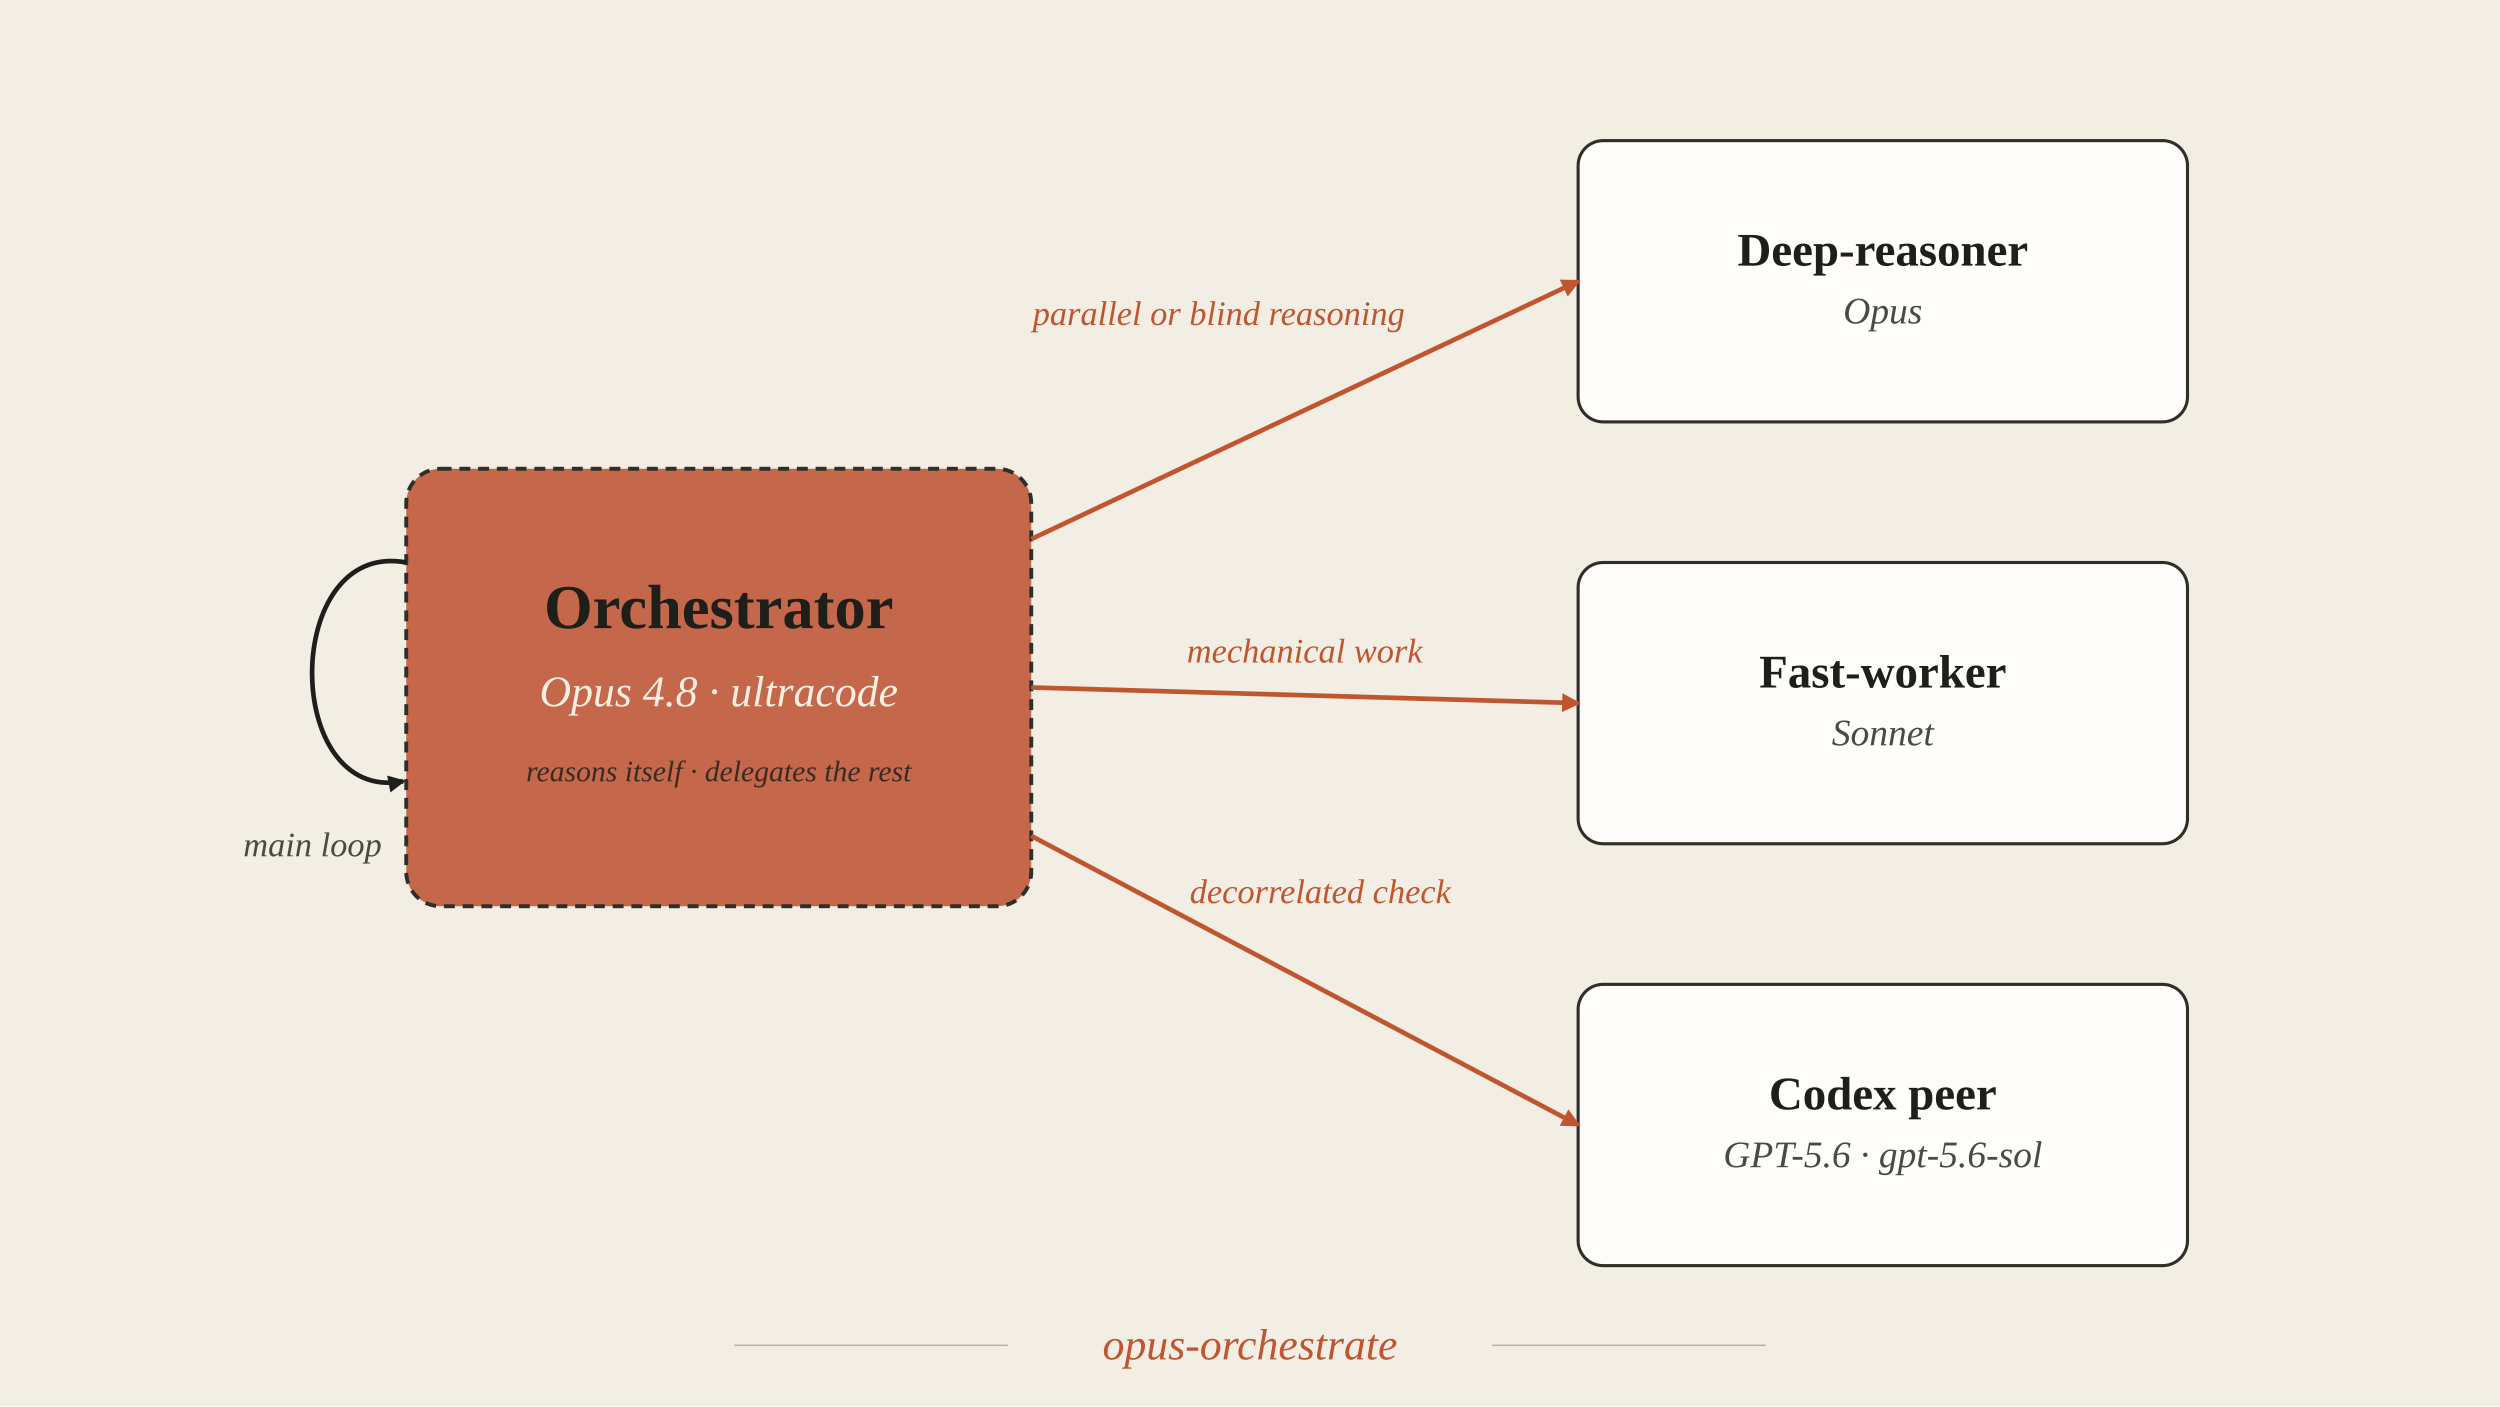
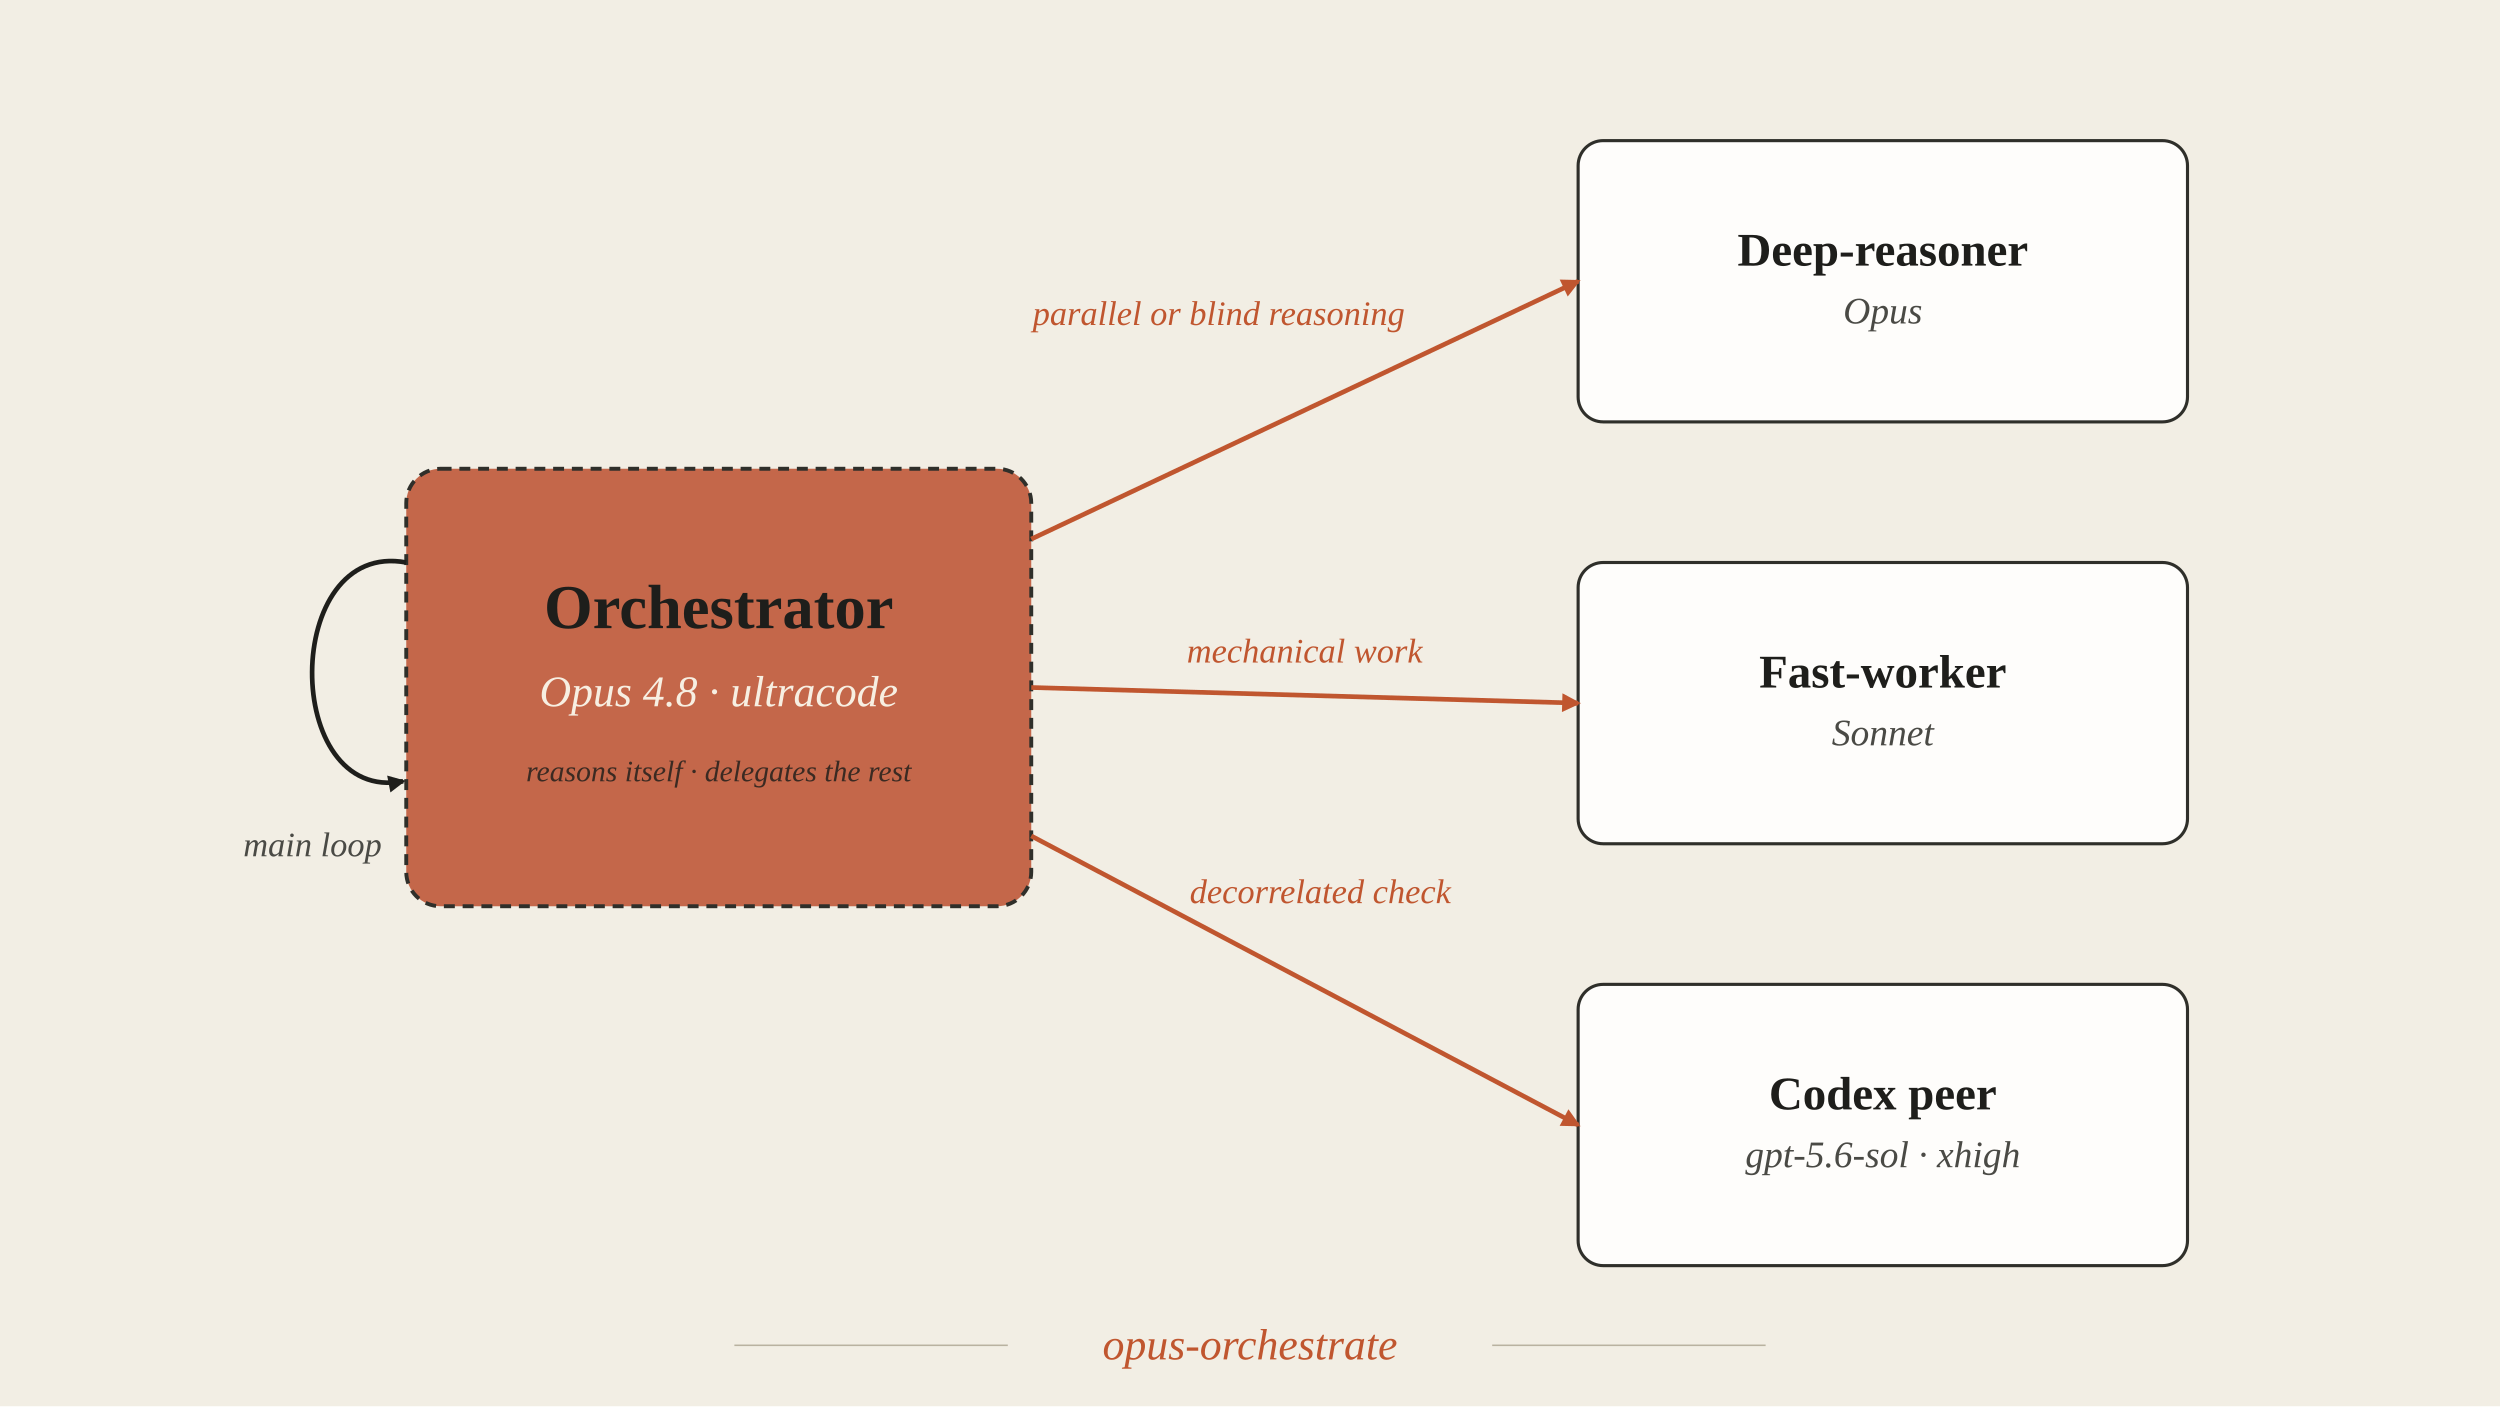
<svg xmlns="http://www.w3.org/2000/svg" viewBox="0 0 1600 900" width="1600" height="900" role="img">
  <defs>
    <marker id="ah-o" viewBox="0 0 10 10" refX="8.5" refY="5" markerWidth="12" markerHeight="12" orient="auto" markerUnits="userSpaceOnUse">
      <path d="M0,0 L10,5 L0,10 z" fill="#C0562F" />
    </marker>
    <marker id="ah-k" viewBox="0 0 10 10" refX="8.5" refY="5" markerWidth="11" markerHeight="11" orient="auto" markerUnits="userSpaceOnUse">
      <path d="M0,0 L10,5 L0,10 z" fill="#1E1E1B" />
    </marker>
  </defs>
  <rect x="0" y="0" width="1600" height="900" fill="#F2EEE4" />
  <rect x="260" y="300" width="400" height="280" rx="22" ry="22" fill="#C4674A" stroke="#2F2F2A" stroke-width="2.5" stroke-dasharray="7 5" />
  <text x="460" y="402" font-family="Georgia, 'Times New Roman', serif" font-size="40" fill="#1E1E1B" font-weight="bold" text-anchor="middle">Orchestrator</text>
  <text x="460" y="452" font-family="Georgia, 'Times New Roman', serif" font-size="28" fill="#F7EFE2" font-style="italic" text-anchor="middle">Opus 4.8 · ultracode</text>
  <text x="460" y="500" font-family="Georgia, 'Times New Roman', serif" font-size="19" fill="#3B2A22" font-style="italic" text-anchor="middle">reasons itself · delegates the rest</text>
  <path d="M 260 360 C 180 345, 180 515, 258 500" fill="none" stroke="#1E1E1B" stroke-width="3" marker-end="url(#ah-k)" />
  <text x="200" y="548" font-family="Georgia, 'Times New Roman', serif" font-size="22" fill="#4A4A45" font-style="italic" text-anchor="middle">main loop</text>
  <rect x="1010" y="90" width="390" height="180" rx="16" ry="16" fill="#FEFDFB" stroke="#2F2F2A" stroke-width="2" />
  <text x="1205" y="170" font-family="Georgia, 'Times New Roman', serif" font-size="30" fill="#1E1E1B" font-weight="bold" text-anchor="middle">Deep-reasoner</text>
  <text x="1205" y="207" font-family="Georgia, 'Times New Roman', serif" font-size="24" fill="#4A4A45" font-style="italic" text-anchor="middle">Opus</text>
  <rect x="1010" y="360" width="390" height="180" rx="16" ry="16" fill="#FEFDFB" stroke="#2F2F2A" stroke-width="2" />
  <text x="1205" y="440" font-family="Georgia, 'Times New Roman', serif" font-size="30" fill="#1E1E1B" font-weight="bold" text-anchor="middle">Fast-worker</text>
  <text x="1205" y="477" font-family="Georgia, 'Times New Roman', serif" font-size="24" fill="#4A4A45" font-style="italic" text-anchor="middle">Sonnet</text>
  <rect x="1010" y="630" width="390" height="180" rx="16" ry="16" fill="#FEFDFB" stroke="#2F2F2A" stroke-width="2" />
  <text x="1205" y="710" font-family="Georgia, 'Times New Roman', serif" font-size="30" fill="#1E1E1B" font-weight="bold" text-anchor="middle">Codex peer</text>
-   <text x="1205" y="747" font-family="Georgia, 'Times New Roman', serif" font-size="24" fill="#4A4A45" font-style="italic" text-anchor="middle">GPT-5.6 · gpt-5.6-sol</text>
+   <text x="1205" y="747" font-family="Georgia, 'Times New Roman', serif" font-size="24" fill="#4A4A45" font-style="italic" text-anchor="middle">gpt-5.6-sol · xhigh</text>
  <line x1="660" y1="345" x2="1010" y2="180" stroke="#C0562F" stroke-width="3" marker-end="url(#ah-o)" />
  <line x1="660" y1="440" x2="1010" y2="450" stroke="#C0562F" stroke-width="3" marker-end="url(#ah-o)" />
  <line x1="660" y1="535" x2="1010" y2="720" stroke="#C0562F" stroke-width="3" marker-end="url(#ah-o)" />
  <text x="780" y="208" font-family="Georgia, 'Times New Roman', serif" font-size="22" fill="#C0562F" font-style="italic" text-anchor="middle">parallel or blind reasoning</text>
  <text x="835" y="424" font-family="Georgia, 'Times New Roman', serif" font-size="22" fill="#C0562F" font-style="italic" text-anchor="middle">mechanical work</text>
  <text x="845" y="578" font-family="Georgia, 'Times New Roman', serif" font-size="22" fill="#C0562F" font-style="italic" text-anchor="middle">decorrelated check</text>
  <line x1="470" y1="861" x2="645" y2="861" stroke="#B9B2A0" stroke-width="1" />
  <line x1="955" y1="861" x2="1130" y2="861" stroke="#B9B2A0" stroke-width="1" />
  <text x="800" y="870" font-family="Georgia, 'Times New Roman', serif" font-size="28" fill="#C0562F" font-style="italic" text-anchor="middle">opus-orchestrate</text>
</svg>
